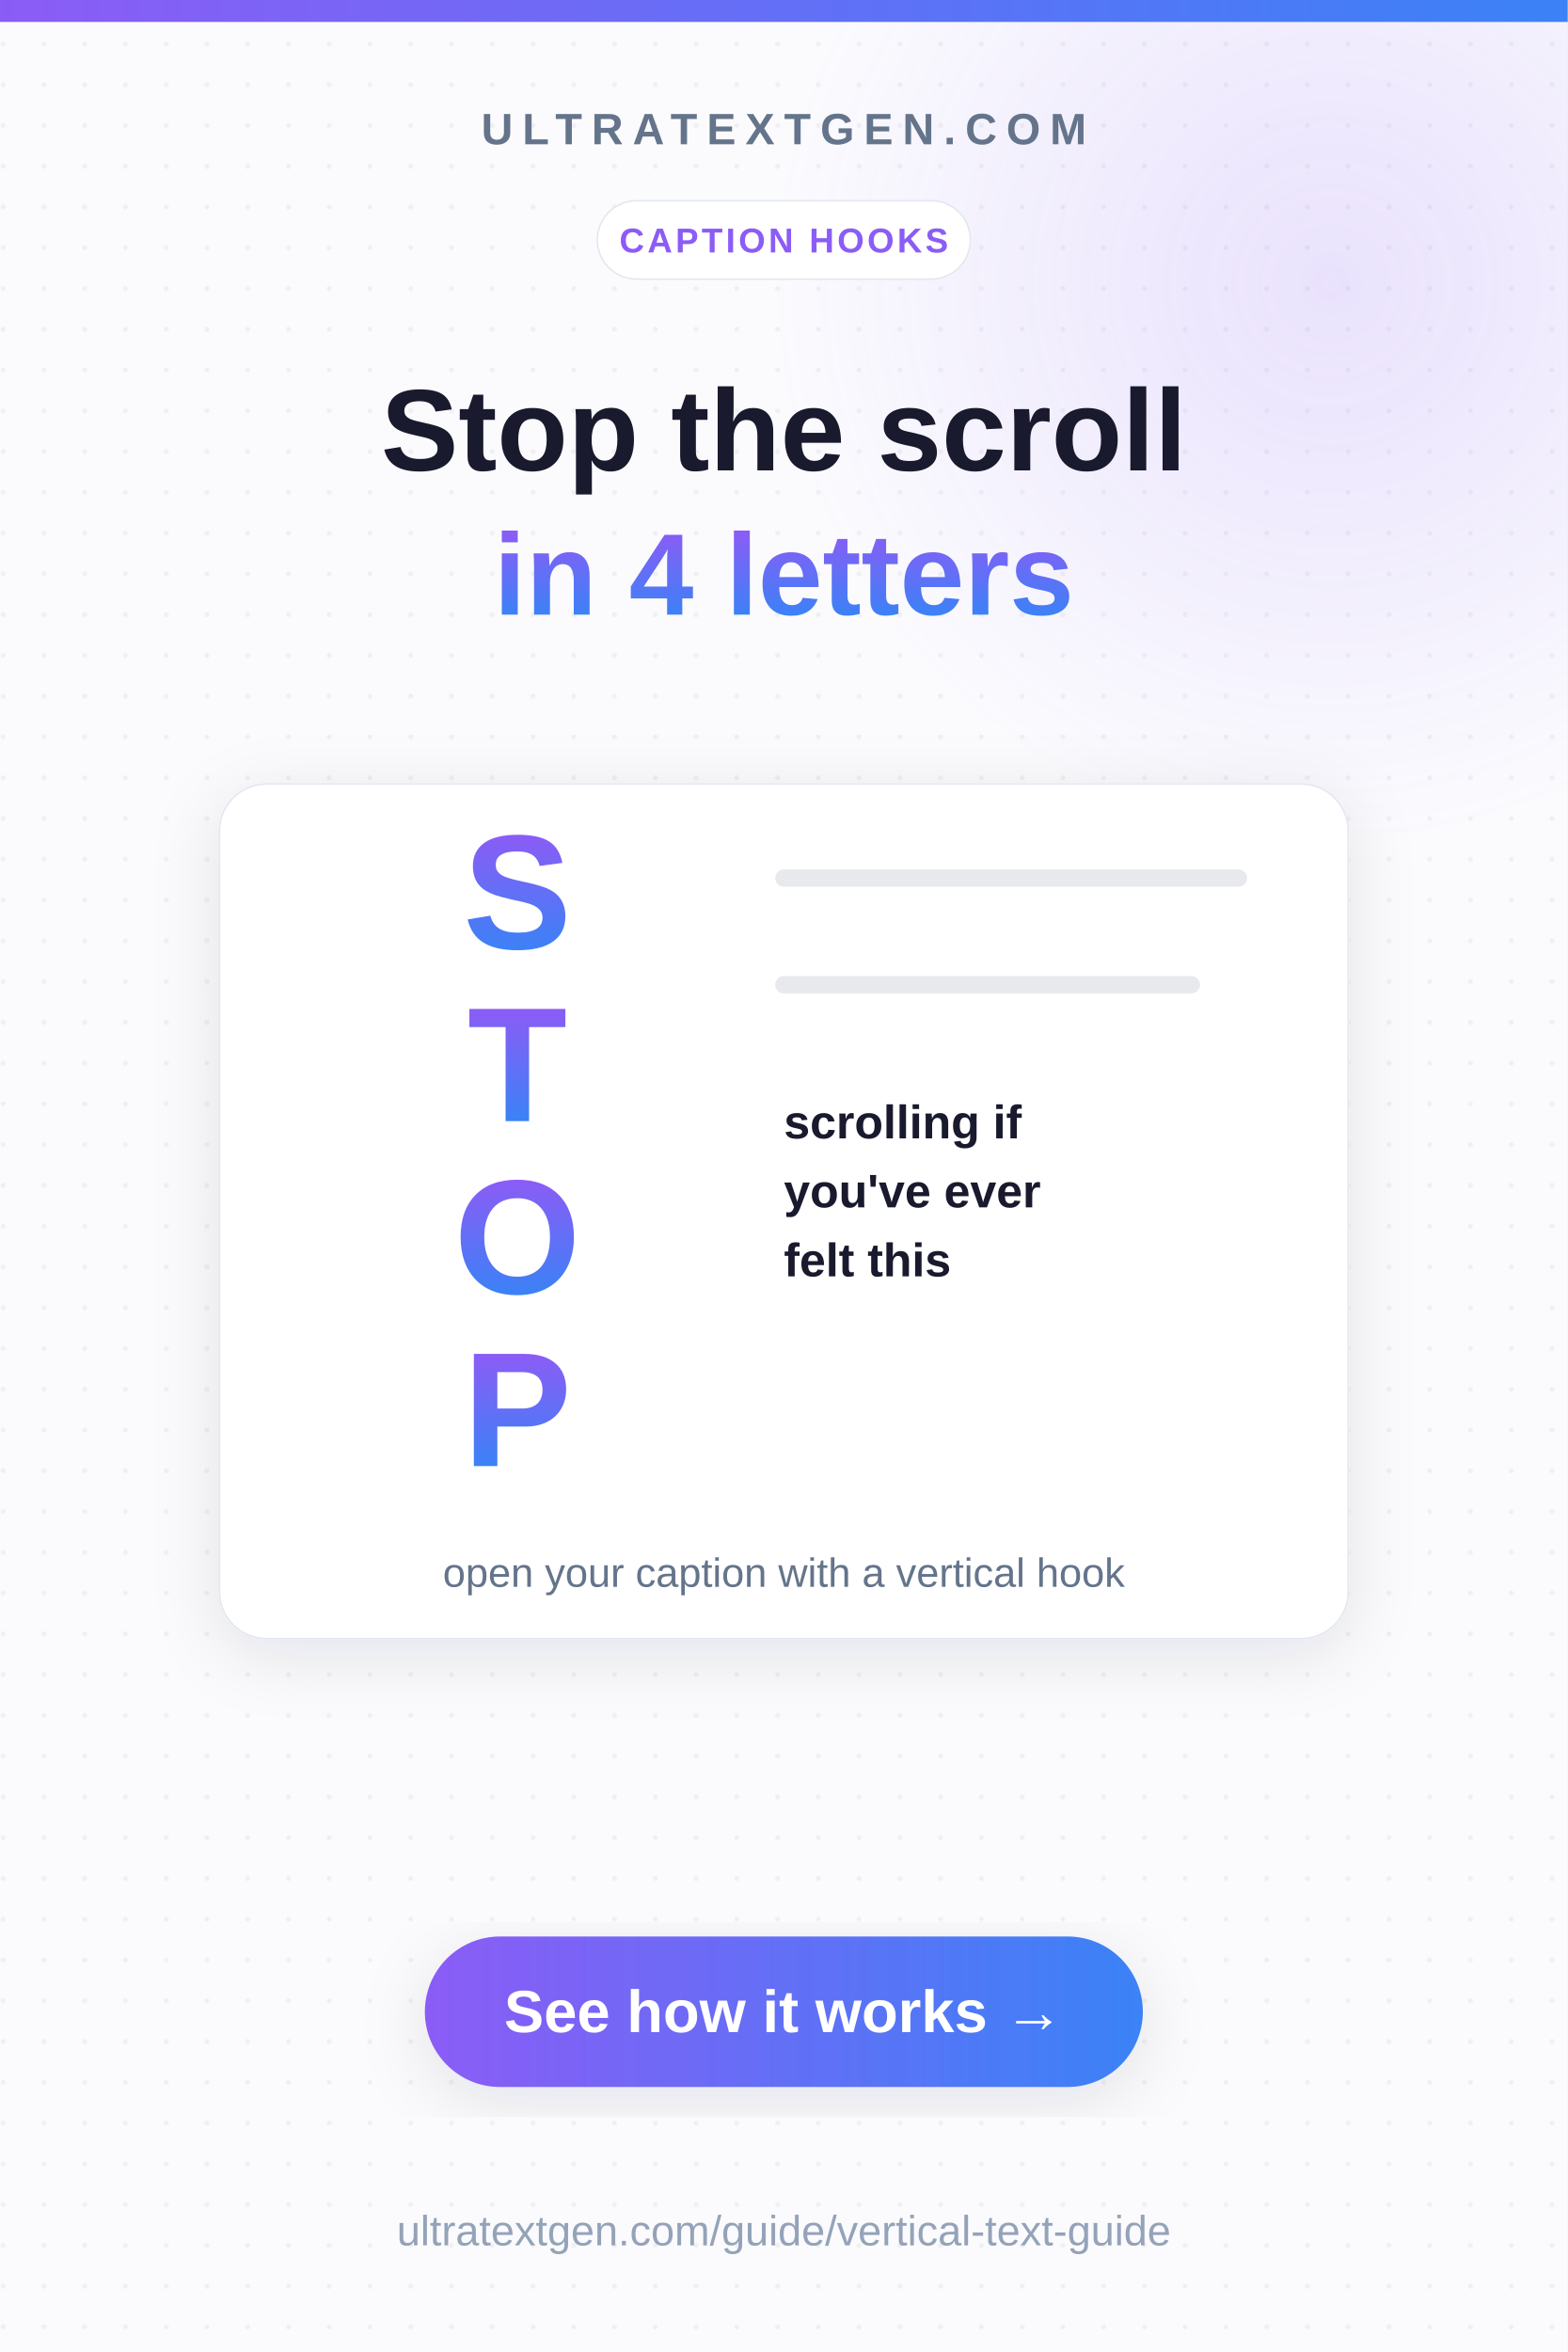
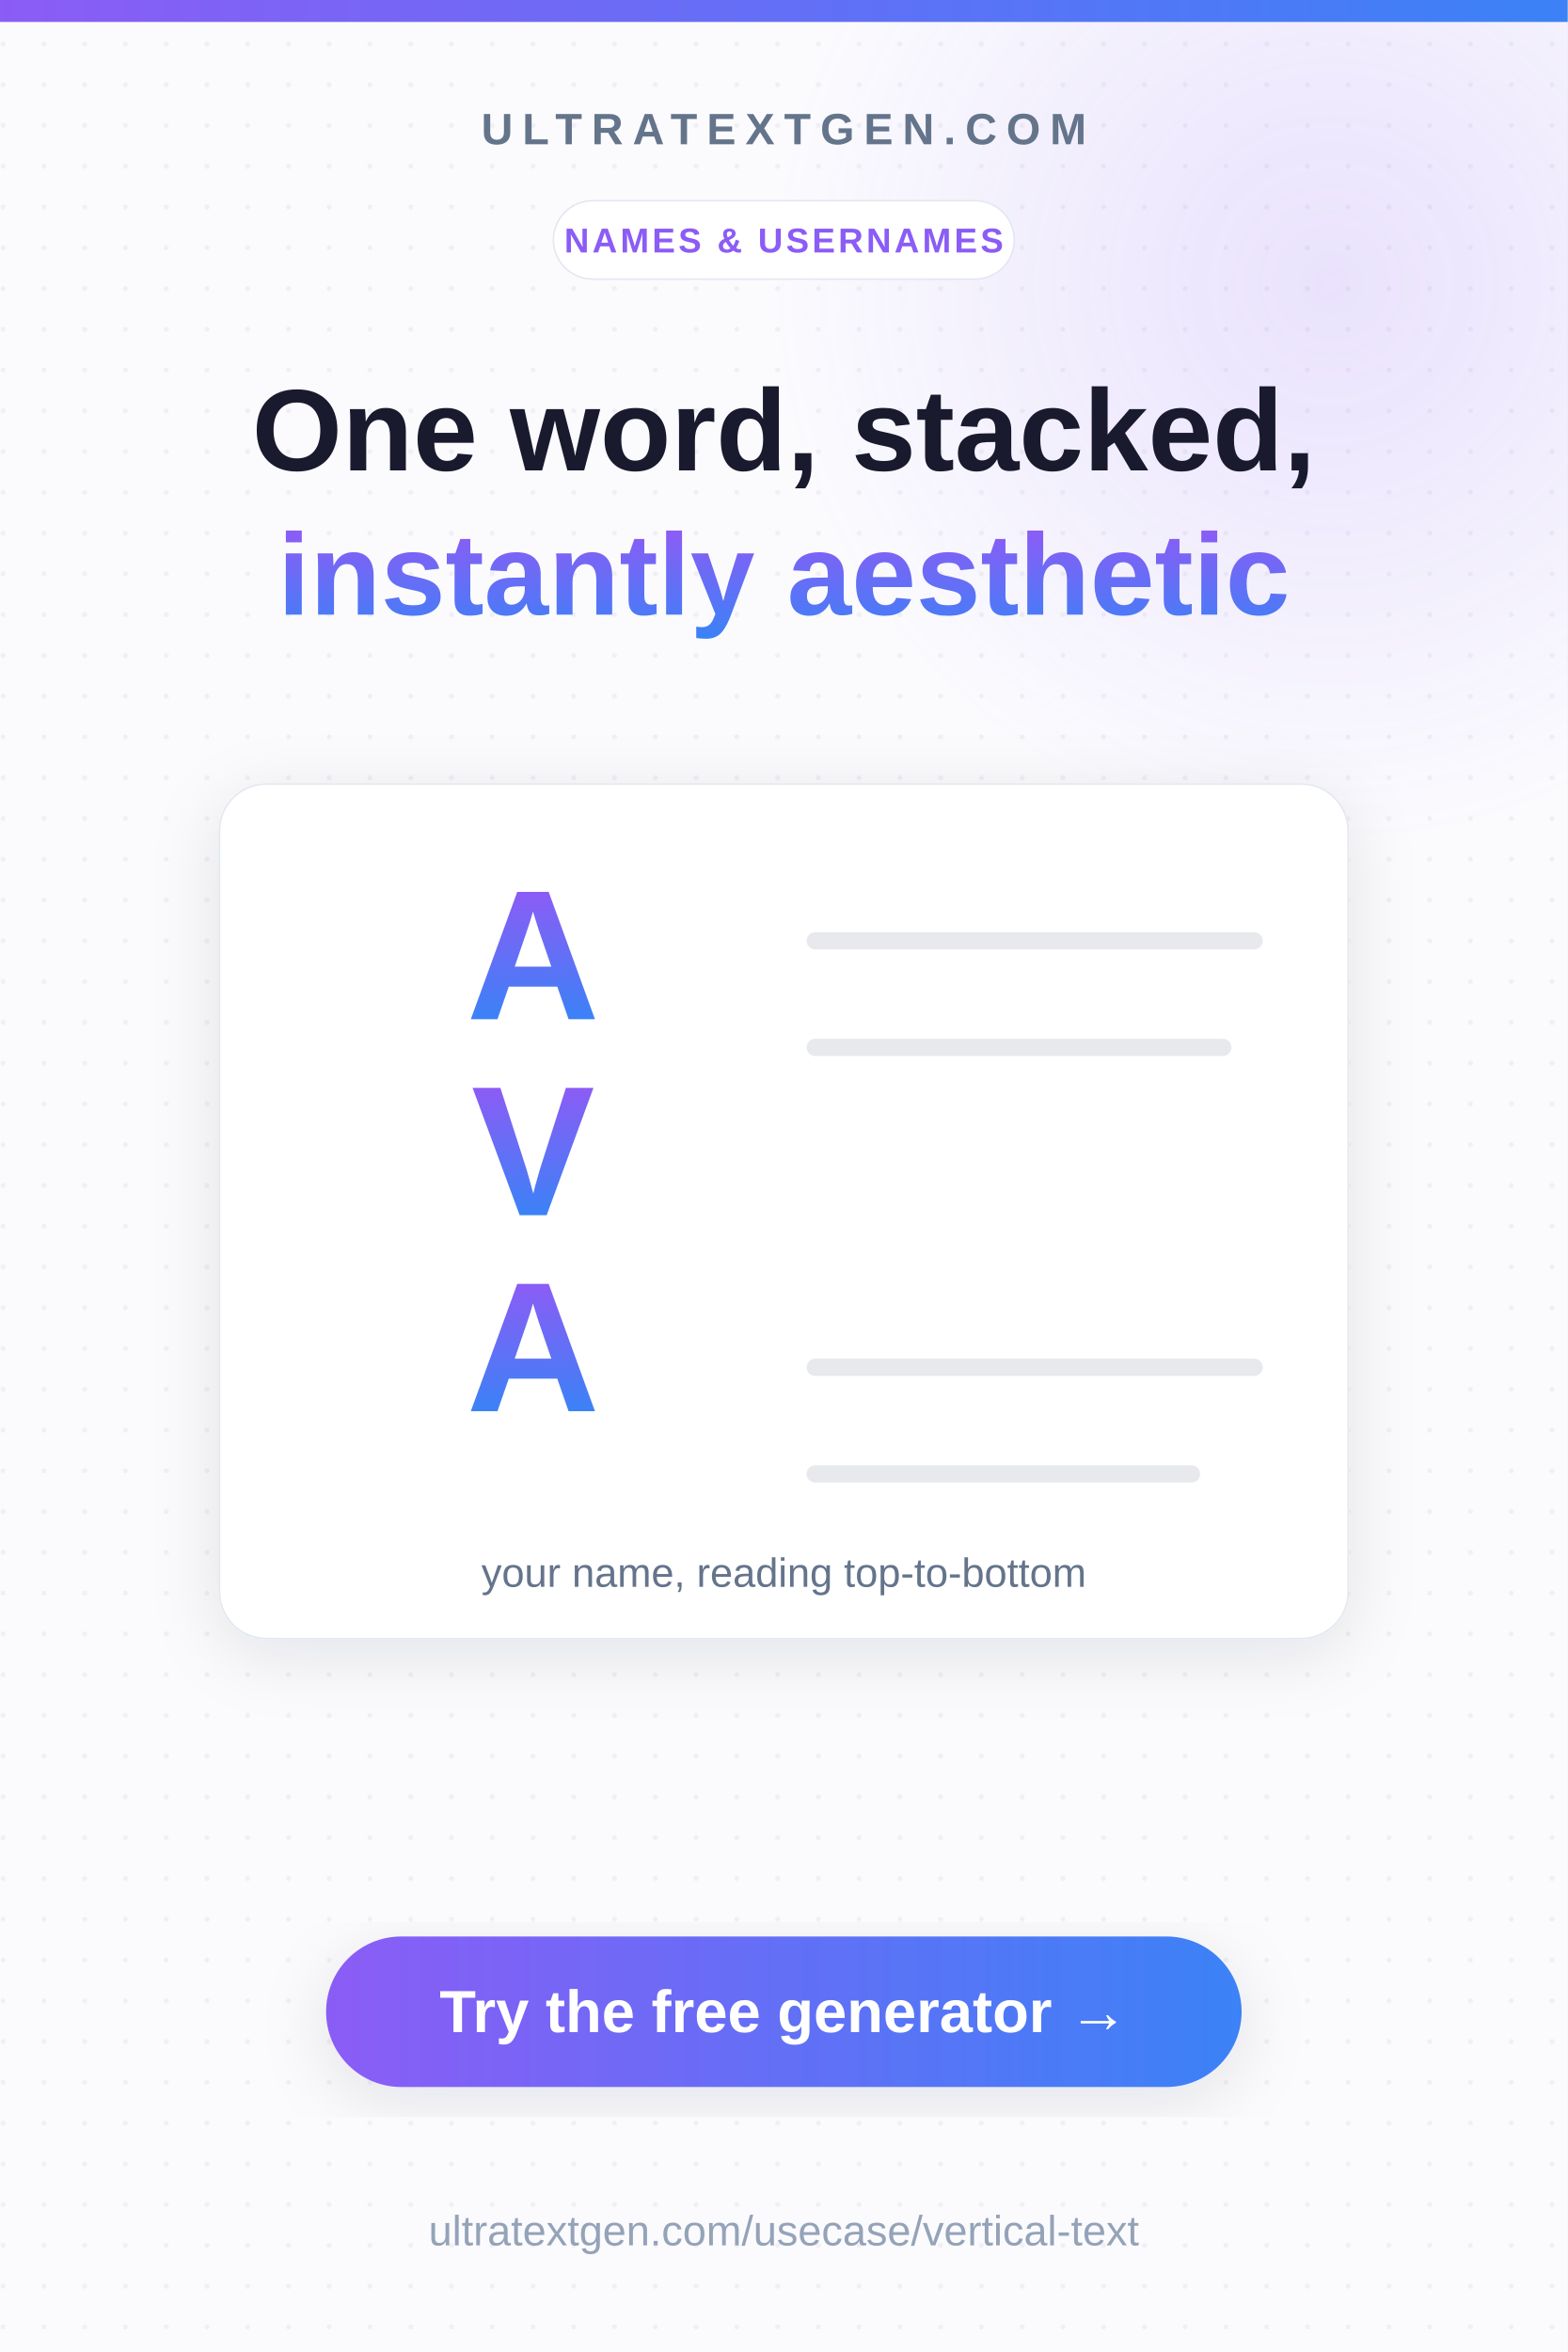
<svg xmlns="http://www.w3.org/2000/svg" viewBox="0 0 1000 1500" width="1000" height="1500" role="img" font-family="Liberation Sans, DejaVu Sans, Arial, sans-serif">
  <defs>
    <linearGradient id="g" x1="0" y1="0" x2="0" y2="1">
      <stop offset="0" stop-color="#8b5cf6" />
      <stop offset="1" stop-color="#3b82f6" />
    </linearGradient>
    <linearGradient id="gh" x1="0" y1="0" x2="1" y2="0">
      <stop offset="0" stop-color="#8b5cf6" />
      <stop offset="1" stop-color="#3b82f6" />
    </linearGradient>
    <radialGradient id="glow" cx="0.5" cy="0.5" r="0.5">
      <stop offset="0" stop-color="#8b5cf6" stop-opacity="0.16" />
      <stop offset="1" stop-color="#8b5cf6" stop-opacity="0" />
    </radialGradient>
    <pattern id="dots" width="26" height="26" patternUnits="userSpaceOnUse">
      <circle cx="2" cy="2" r="1.6" fill="#1a1a2e" opacity="0.05" />
    </pattern>
    <filter id="sh" x="-20%" y="-20%" width="140%" height="140%">
      <feDropShadow dx="0" dy="10" stdDeviation="22" flood-color="#1a1a2e" flood-opacity="0.10" />
    </filter>
  </defs>
  <rect width="1000" height="1500" fill="#FBFBFE" />
  <rect width="1000" height="1500" fill="url(#dots)" />
  <circle cx="850" cy="180" r="360" fill="url(#glow)" />
  <rect width="1000" height="14" fill="url(#gh)" />
  <text x="500" y="92" text-anchor="middle" font-size="28" font-weight="700" letter-spacing="6" fill="#64748b">ULTRATEXTGEN.COM</text>
-   <rect x="381" y="128" width="238" height="50" rx="25" fill="#ffffff" stroke="#e2e8f0" />
-   <text x="500" y="161" text-anchor="middle" font-size="22" font-weight="700" letter-spacing="2" fill="#8b5cf6">CAPTION HOOKS</text>
-   <text x="500" y="300" text-anchor="middle" font-size="74" font-weight="700" fill="#1a1a2e">Stop the scroll</text>
-   <text x="500" y="392" text-anchor="middle" font-size="74" font-weight="700" fill="url(#g)">in 4 letters</text>
+   <rect x="353" y="128" width="294" height="50" rx="25" fill="#ffffff" stroke="#e2e8f0" />
+   <text x="500" y="161" text-anchor="middle" font-size="22" font-weight="700" letter-spacing="2" fill="#8b5cf6">NAMES &amp; USERNAMES</text>
+   <text x="500" y="300" text-anchor="middle" font-size="74" font-weight="700" fill="#1a1a2e">One word, stacked,</text>
+   <text x="500" y="392" text-anchor="middle" font-size="74" font-weight="700" fill="url(#g)">instantly aesthetic</text>
  <rect x="140" y="500" width="720" height="545" rx="30" fill="#ffffff" stroke="#e2e8f0" filter="url(#sh)" />
  <g stroke="#64748b" stroke-width="11" stroke-linecap="round" opacity="0.16">
-     <line x1="500" y1="560" x2="790" y2="560" />
-     <line x1="500" y1="628" x2="760" y2="628" />
+     <line x1="520" y1="600" x2="800" y2="600" />
+     <line x1="520" y1="668" x2="780" y2="668" />
+     <line x1="520" y1="872" x2="800" y2="872" />
+     <line x1="520" y1="940" x2="760" y2="940" />
  </g>
-   <g text-anchor="middle" font-size="104" font-weight="700" fill="url(#g)">
-     <text x="330" y="605">S</text>
-     <text x="330" y="715">T</text>
-     <text x="330" y="825">O</text>
-     <text x="330" y="935">P</text>
+   <g text-anchor="middle" font-size="118" font-weight="700" fill="url(#g)">
+     <text x="340" y="650">A</text>
+     <text x="340" y="775">V</text>
+     <text x="340" y="900">A</text>
  </g>
-   <text x="500" y="726" font-size="30" font-weight="600" fill="#1a1a2e">scrolling if</text>
-   <text x="500" y="770" font-size="30" font-weight="600" fill="#1a1a2e">you've ever</text>
-   <text x="500" y="814" font-size="30" font-weight="600" fill="#1a1a2e">felt this</text>
-   <text x="500" y="1012" text-anchor="middle" font-size="26" fill="#64748b">open your caption with a vertical hook</text>
-   <rect x="271" y="1235" width="458" height="96" rx="48" fill="url(#gh)" filter="url(#sh)" />
-   <text x="500" y="1296" text-anchor="middle" font-size="38" font-weight="700" fill="#ffffff">See how it works →</text>
-   <text x="500" y="1432" text-anchor="middle" font-size="27" fill="#94a3b8">ultratextgen.com/guide/vertical-text-guide</text>
+   <text x="500" y="1012" text-anchor="middle" font-size="26" fill="#64748b">your name, reading top-to-bottom</text>
+   <rect x="208" y="1235" width="584" height="96" rx="48" fill="url(#gh)" filter="url(#sh)" />
+   <text x="500" y="1296" text-anchor="middle" font-size="38" font-weight="700" fill="#ffffff">Try the free generator →</text>
+   <text x="500" y="1432" text-anchor="middle" font-size="27" fill="#94a3b8">ultratextgen.com/usecase/vertical-text</text>
</svg>
